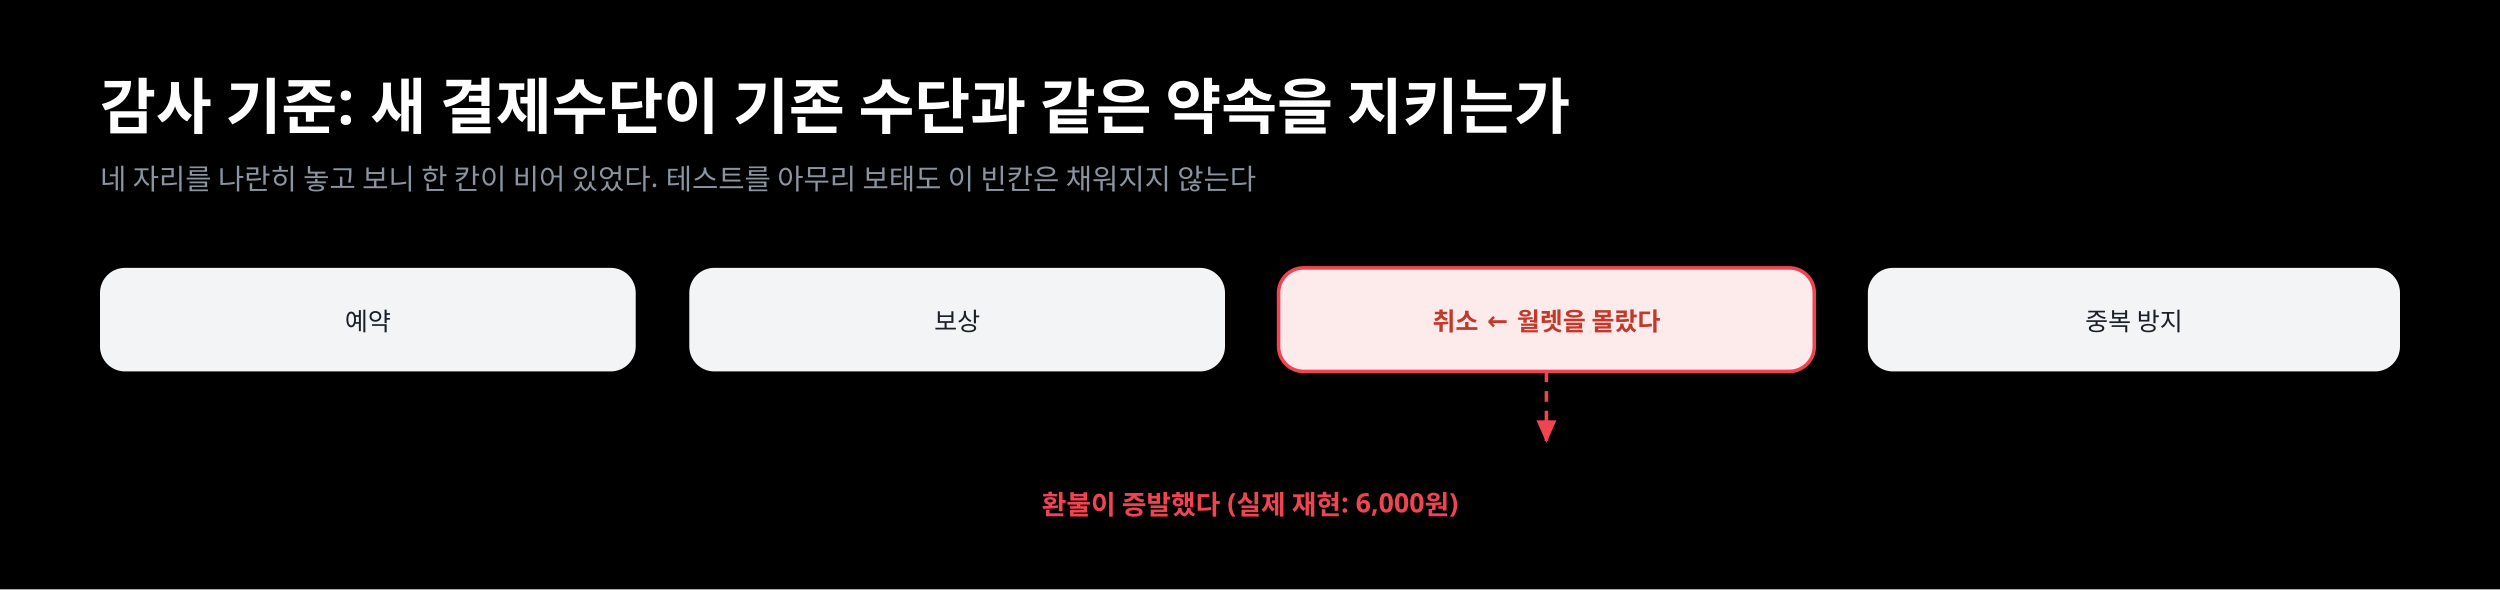
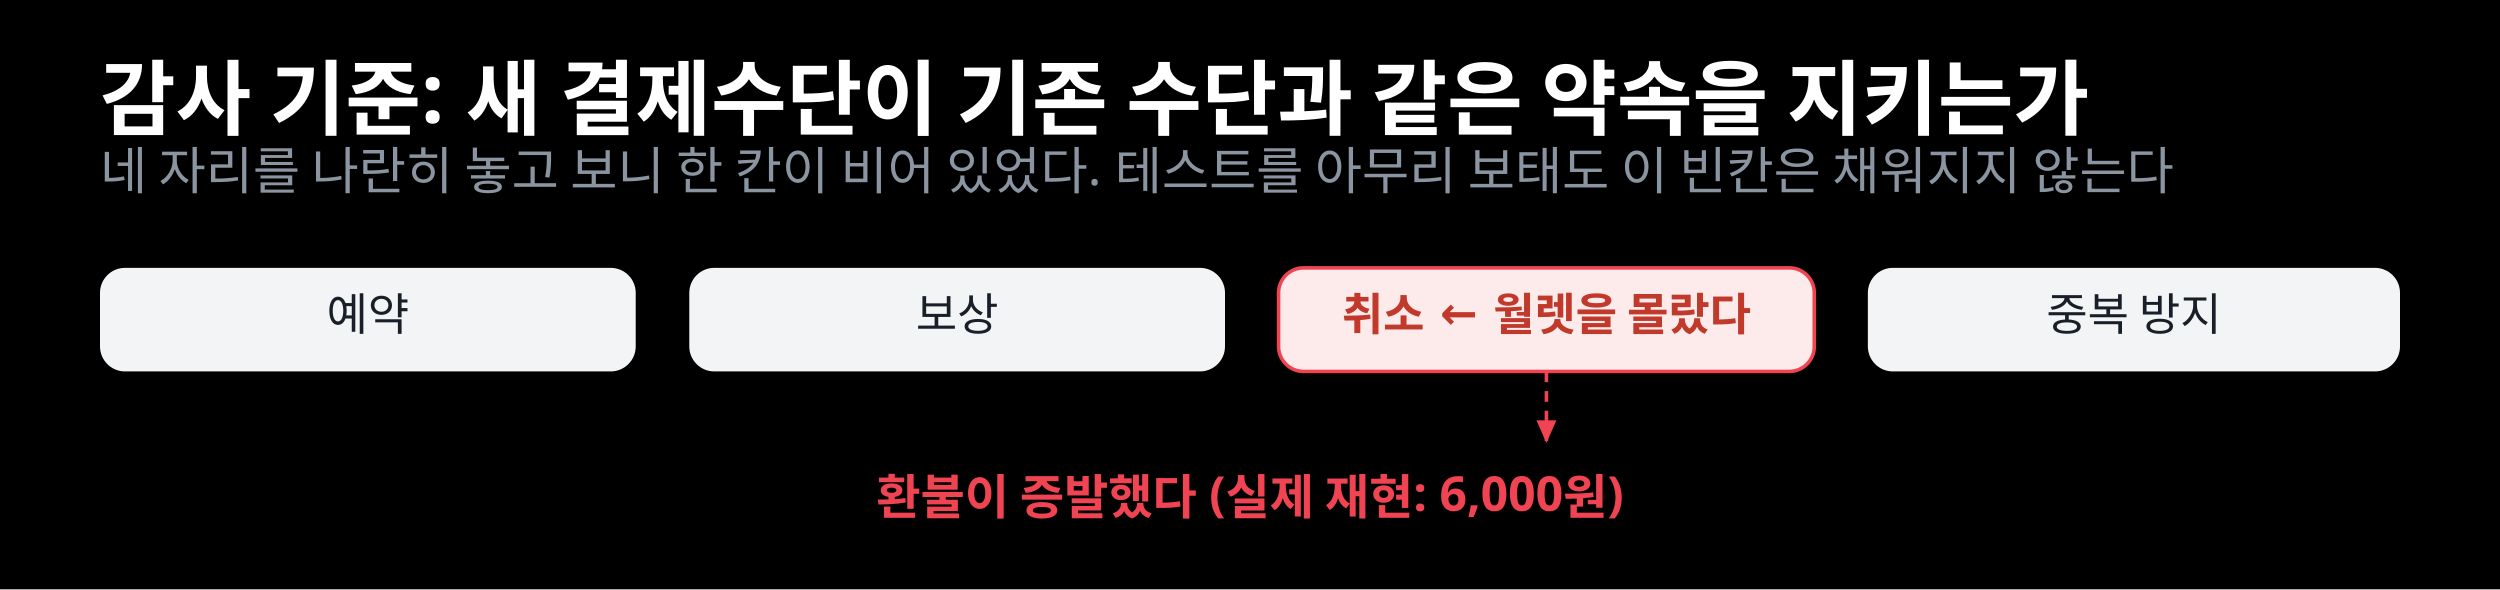
<svg xmlns="http://www.w3.org/2000/svg" width="1400" height="330" viewBox="0 0 1400 330" font-family="Pretendard, 'Apple SD Gothic Neo', sans-serif">
  <defs>
    <marker id="sar" viewBox="0 0 10 10" refX="9" refY="5" markerWidth="7" markerHeight="7" orient="auto-start-reverse">
      <path d="M 0 1 L 9 5 L 0 9 z" fill="#F04452" />
    </marker>
  </defs>
  <rect width="1400" height="330" fill="#000000" />
-   <text x="56" y="72" font-size="34" font-weight="800" fill="#FFFFFF">감사 기준: 새 결제수단이 기존 수단과 같은 약속을 지키는가</text>
-   <text x="56" y="106" font-size="16" fill="#8B95A1">네 자리를 나란히 놓고 보니 한 칸이 비어 있었다. 테스트를 아무리 보태도 이 빈칸은 채워지지 않는다</text>
-   <g text-anchor="middle" font-size="14" fill="#191F28">
+   <text x="56" y="72" font-size="46" font-weight="800" fill="#FFFFFF">감사 기준: 새 결제수단이 기존 수단과 같은 약속을 지키는가</text>
+   <text x="56" y="106" font-size="28.7" fill="#8B95A1">네 자리를 나란히 놓고 보니 한 칸이 비어 있었다. 테스트를 아무리 보태도 이 빈칸은 채워지지 않는다</text>
+   <g text-anchor="middle" font-size="25.12" fill="#191F28">
    <rect x="56" y="150" width="300" height="58" rx="14" fill="#F2F4F6" />
    <text x="206" y="185">예약</text>
    <rect x="386" y="150" width="300" height="58" rx="14" fill="#F2F4F6" />
    <text x="536" y="185">보상</text>
    <rect x="716" y="150" width="300" height="58" rx="14" fill="#FDEBEC" stroke="#F04452" stroke-width="2" />
    <text x="866" y="185" font-weight="700" fill="#C0392B">취소 ← 월렛을 몰랐다</text>
    <rect x="1046" y="150" width="298" height="58" rx="14" fill="#F2F4F6" />
    <text x="1195" y="185">중복 방지</text>
  </g>
  <line x1="866" y1="208" x2="866" y2="248" stroke="#F04452" stroke-width="2" marker-end="url(#sar)" stroke-dasharray="6 5" />
-   <text x="700" y="288" font-size="15" font-weight="700" fill="#F04452" text-anchor="middle">환불이 증발했다 (실제 재현: 6,000원)</text>
+   <text x="700" y="288" font-size="26.91" font-weight="700" fill="#F04452" text-anchor="middle">환불이 증발했다 (실제 재현: 6,000원)</text>
</svg>
